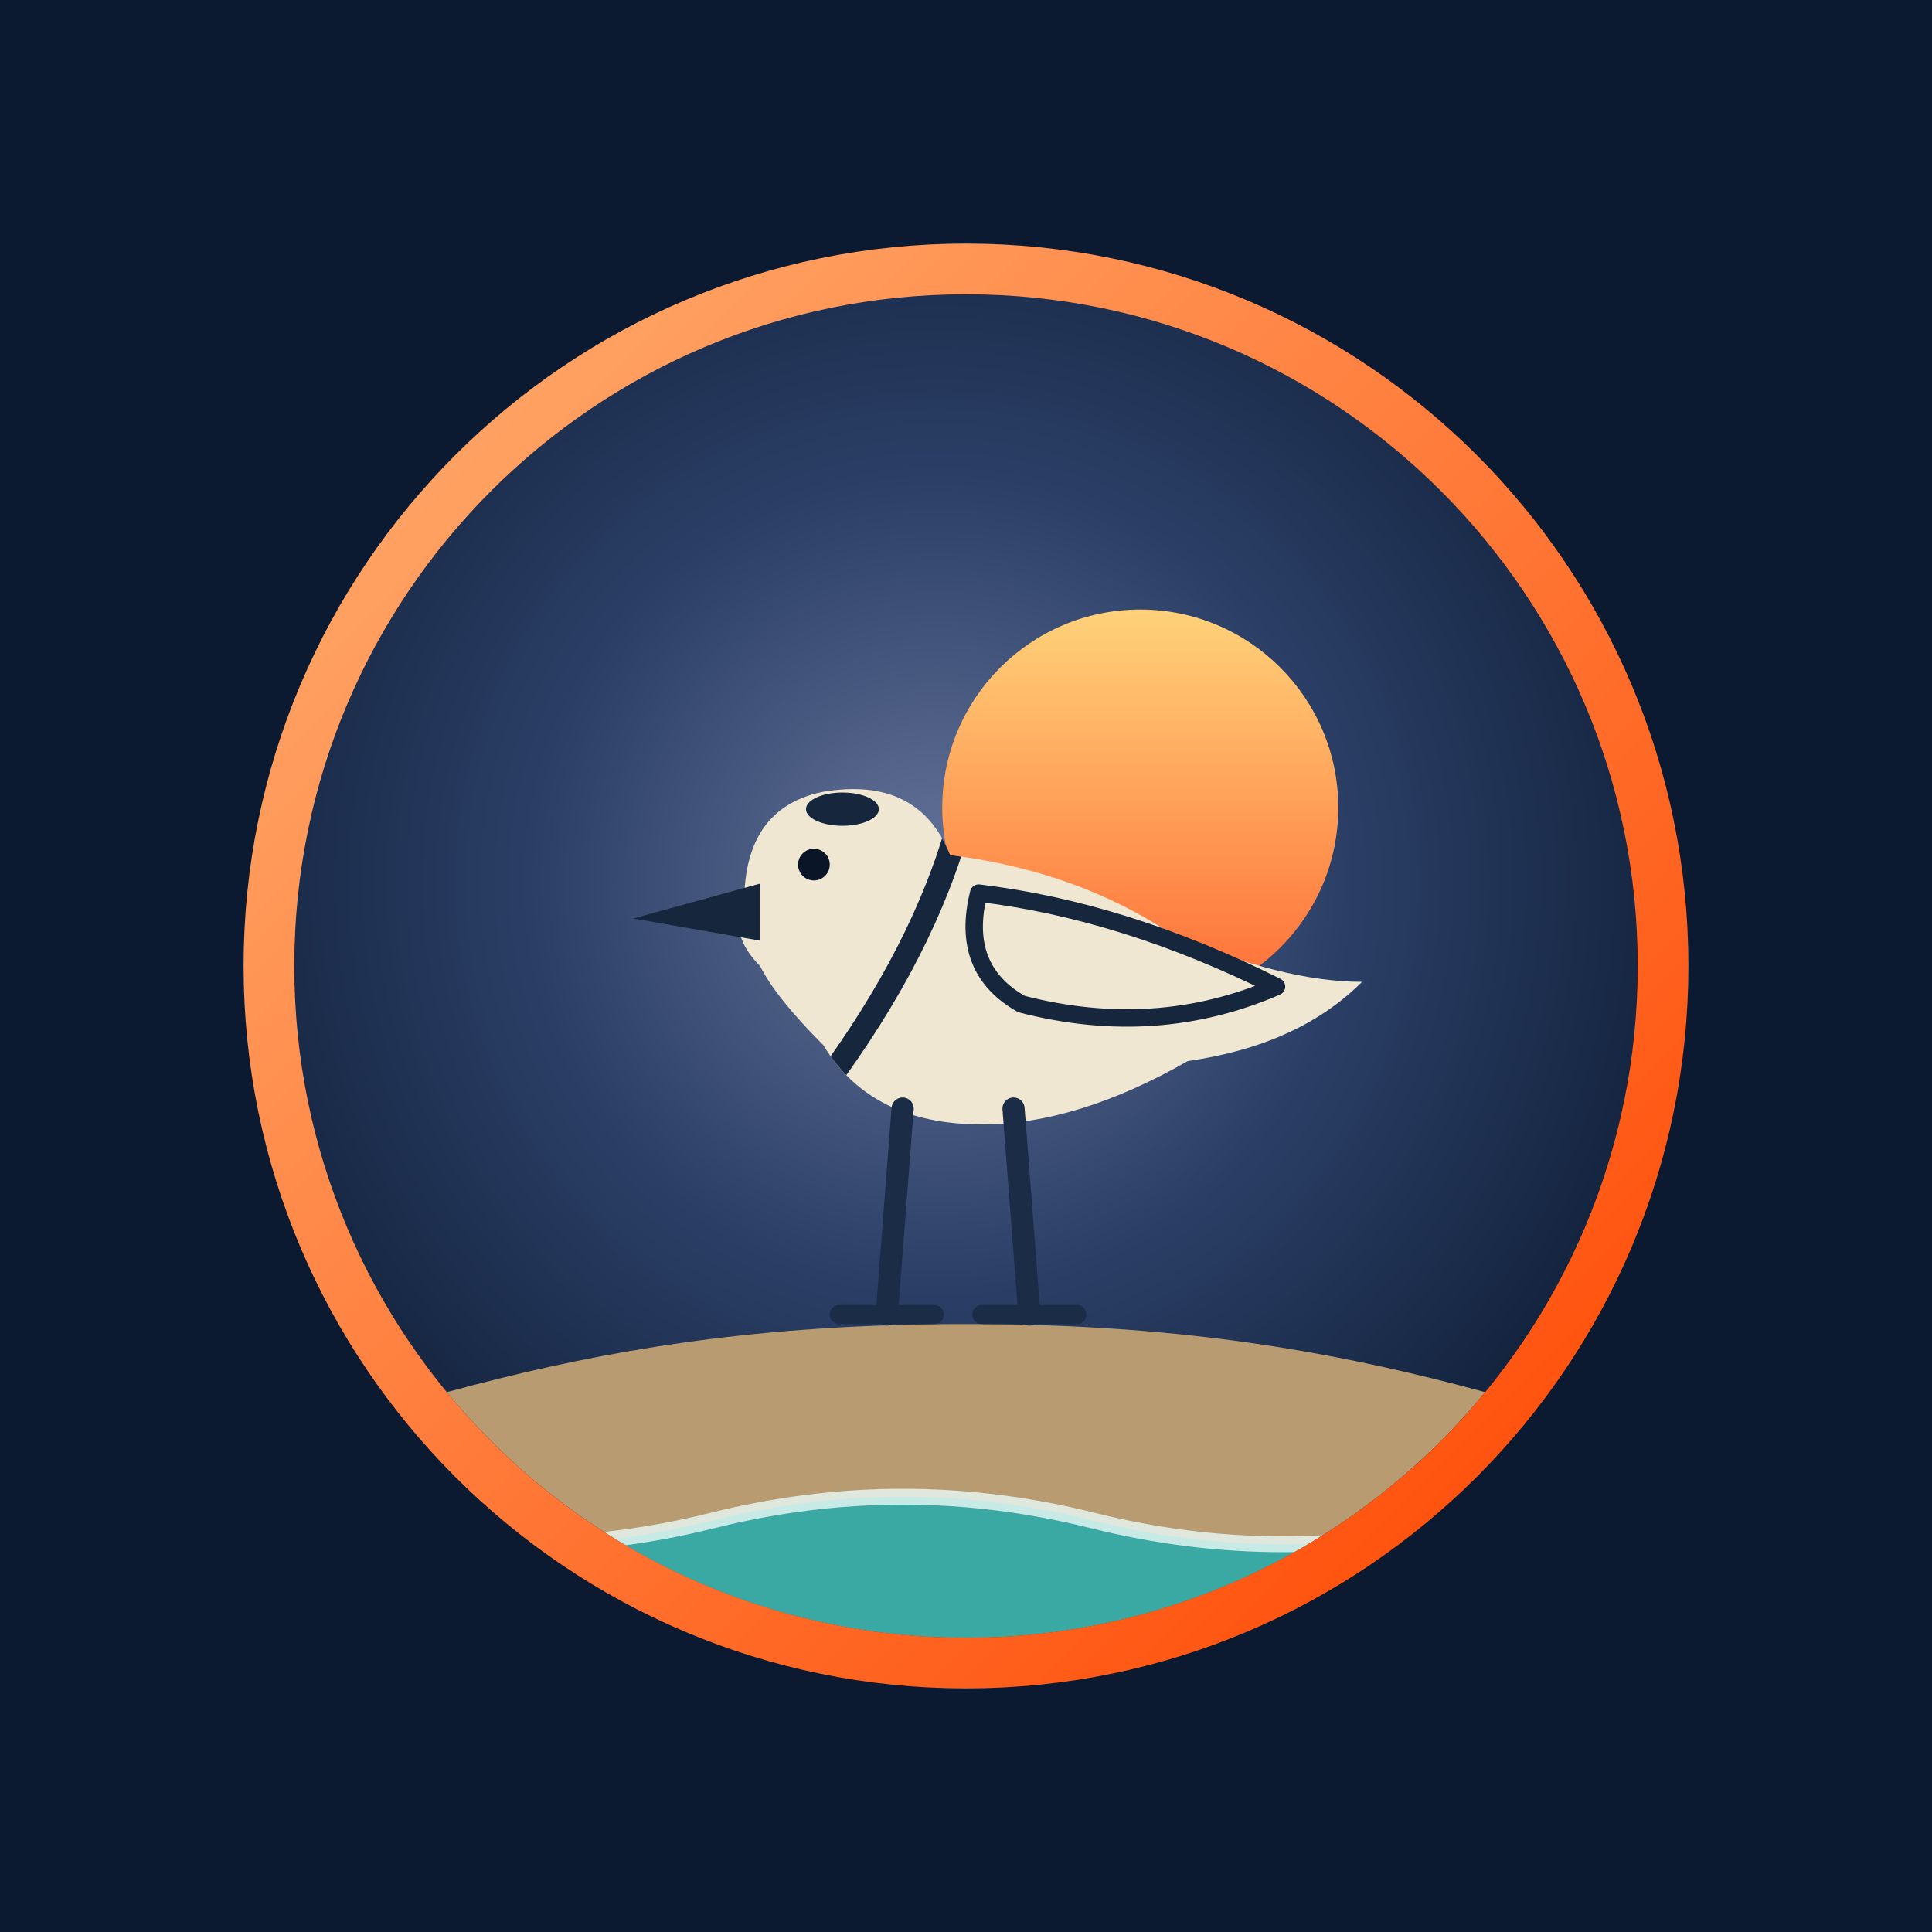
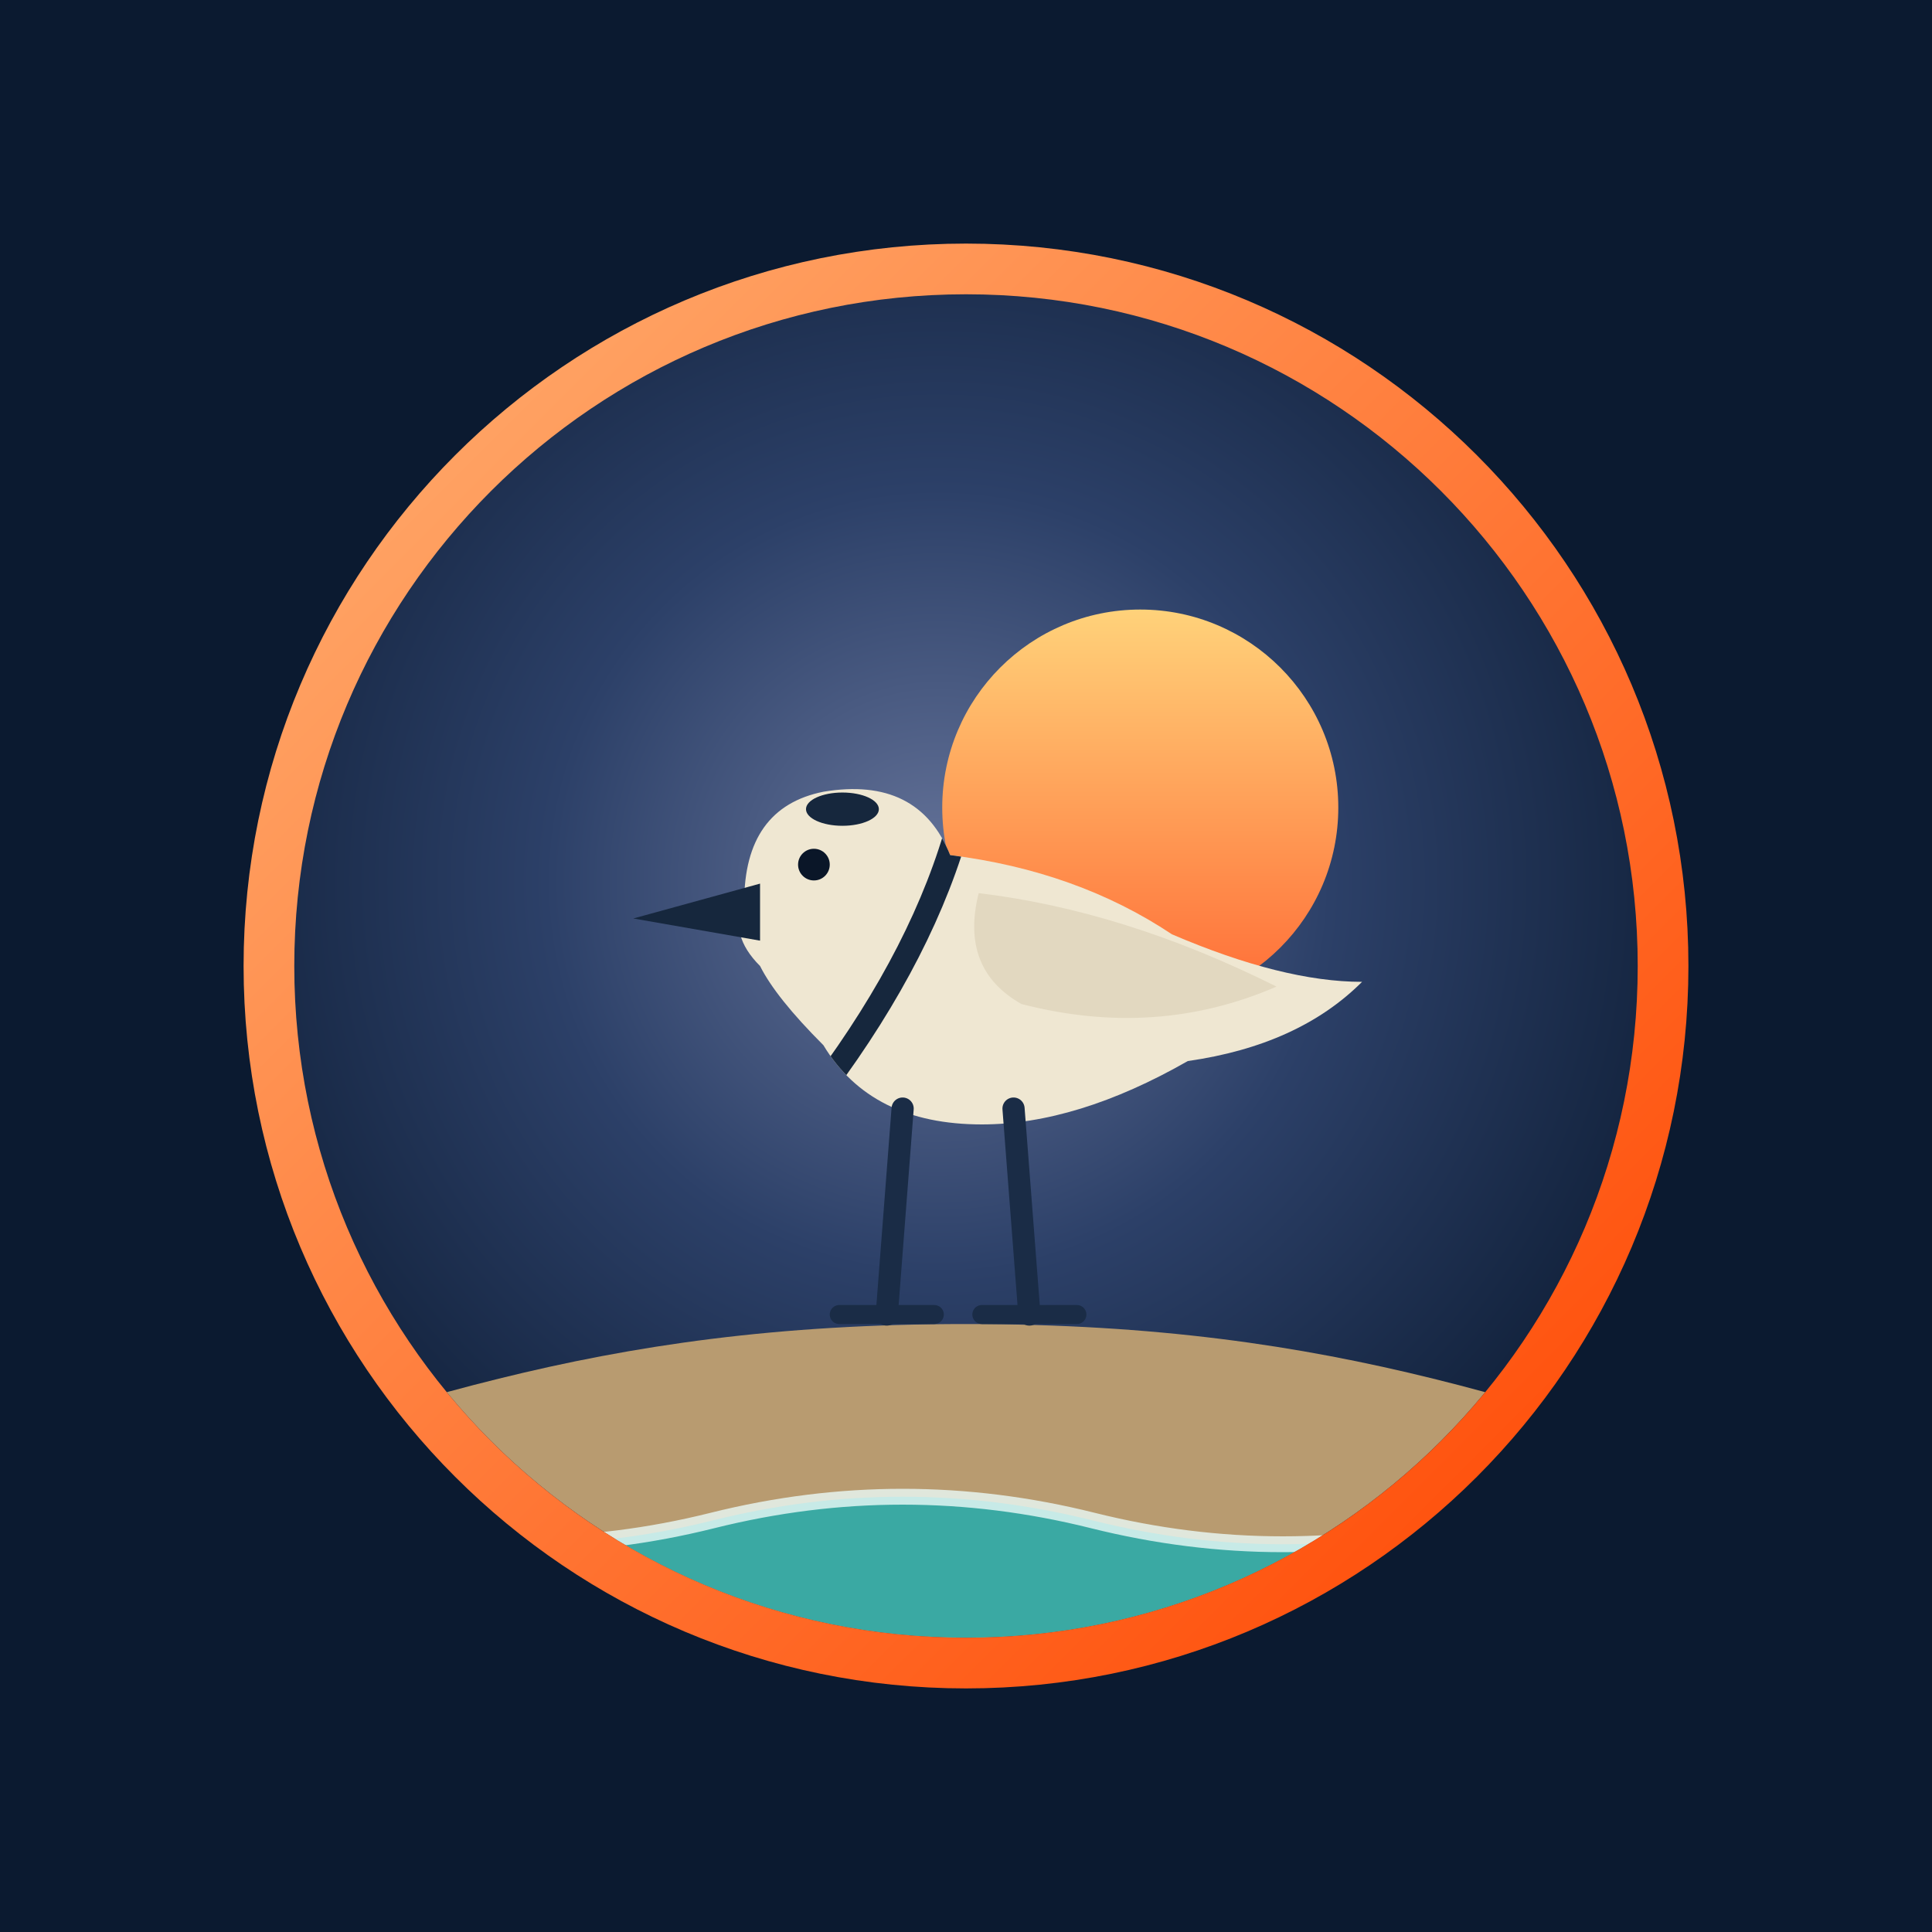
<svg xmlns="http://www.w3.org/2000/svg" viewBox="0 0 100 100" role="img" aria-label="Surftober app icon">
  <defs>
    <linearGradient id="ring" x1="0" y1="0" x2="1" y2="1">
      <stop offset="0" stop-color="#ffb072" />
      <stop offset="1" stop-color="#ff4500" />
    </linearGradient>
    <linearGradient id="sun" x1="0" y1="0" x2="0" y2="1">
      <stop offset="0" stop-color="#ffd27a" />
      <stop offset="1" stop-color="#ff6b35" />
    </linearGradient>
    <radialGradient id="sky" cx="48%" cy="44%" r="62%">
      <stop offset="0" stop-color="#66749a" />
      <stop offset="0.45" stop-color="#2c4068" />
      <stop offset="1" stop-color="#0b1a30" />
    </radialGradient>
    <clipPath id="disc">
      <circle cx="50" cy="50" r="42.4" />
    </clipPath>
    <clipPath id="bird">
      <path d="M36 46 Q 36 40 41 39 Q 47 38 49 43 Q 57 44 63 48 Q 70 51 75 51 Q 71 55 64 56 Q 57 60 51 60 Q 44 60 41 55 Q 38 52 37 50 Q 35 48 36 46 Z" />
    </clipPath>
  </defs>
  <rect width="100" height="100" fill="#0b1a30" />
  <g transform="translate(50,50) scale(0.82) translate(-50,-50)">
    <circle cx="50" cy="50" r="45" fill="url(#sky)" />
    <g clip-path="url(#disc)">
      <circle cx="61" cy="40" r="12.5" fill="url(#sun)" />
      <path d="M-6 84.0 C 14 78, 26.0 72.6, 50 72.6 C 74.0 72.6, 86 78, 106 84.0 L 106 104 L -6 104 Z" fill="#b89b70" />
      <path d="M-14 85 q 12 -3 24 0 t 24 0 t 24 0 t 24 0 t 24 0 t 24 0 L 120 104 L -14 104 Z" fill="#3aa9a3" />
      <path d="M-14 85 q 12 -3 24 0 t 24 0 t 24 0 t 24 0 t 24 0 t 24 0" fill="none" stroke="#eafaf8" stroke-width="1" stroke-linecap="round" opacity="0.8" />
      <path d="M36 46 Q 36 40 41 39 Q 47 38 49 43 Q 57 44 63 48 Q 70 51 75 51 Q 71 55 64 56 Q 57 60 51 60 Q 44 60 41 55 Q 38 52 37 50 Q 35 48 36 46 Z" fill="#efe7d2" />
      <path d="M46 59 L 45 72 M53 59 L 54 72" stroke="#1a2c46" stroke-width="1.4" stroke-linecap="round" />
      <path d="M42 72 L 48 72 M51 72 L 57 72" stroke="#1a2c46" stroke-width="1.2" stroke-linecap="round" />
      <path d="M49.6 40.8 Q 47.4 49 41 57.6" fill="none" stroke="#16273d" stroke-width="1.5" clip-path="url(#bird)" />
      <ellipse cx="42.2" cy="40.1" rx="2.3" ry="1.05" fill="#16273d" />
-       <path d="M50.8 45.4 Q 60 46.5 69.6 51.3 Q 62 54.6 53.5 52.4 Q 49.6 50.2 50.8 45.4 Z" fill="none" stroke="#16273d" stroke-width="1.1" stroke-linejoin="round" />
+       <path d="M50.8 45.4 Q 60 46.5 69.6 51.3 Q 62 54.6 53.5 52.4 Q 49.6 50.2 50.8 45.4 Z" fill="#e2d8c0" />
      <polygon points="37,44.8 29,47 37,48.4" fill="#16273d" />
      <circle cx="40.4" cy="43.6" r="1" fill="#0a1628" />
    </g>
    <circle cx="50" cy="50" r="44" fill="none" stroke="url(#ring)" stroke-width="3.2" />
  </g>
</svg>
